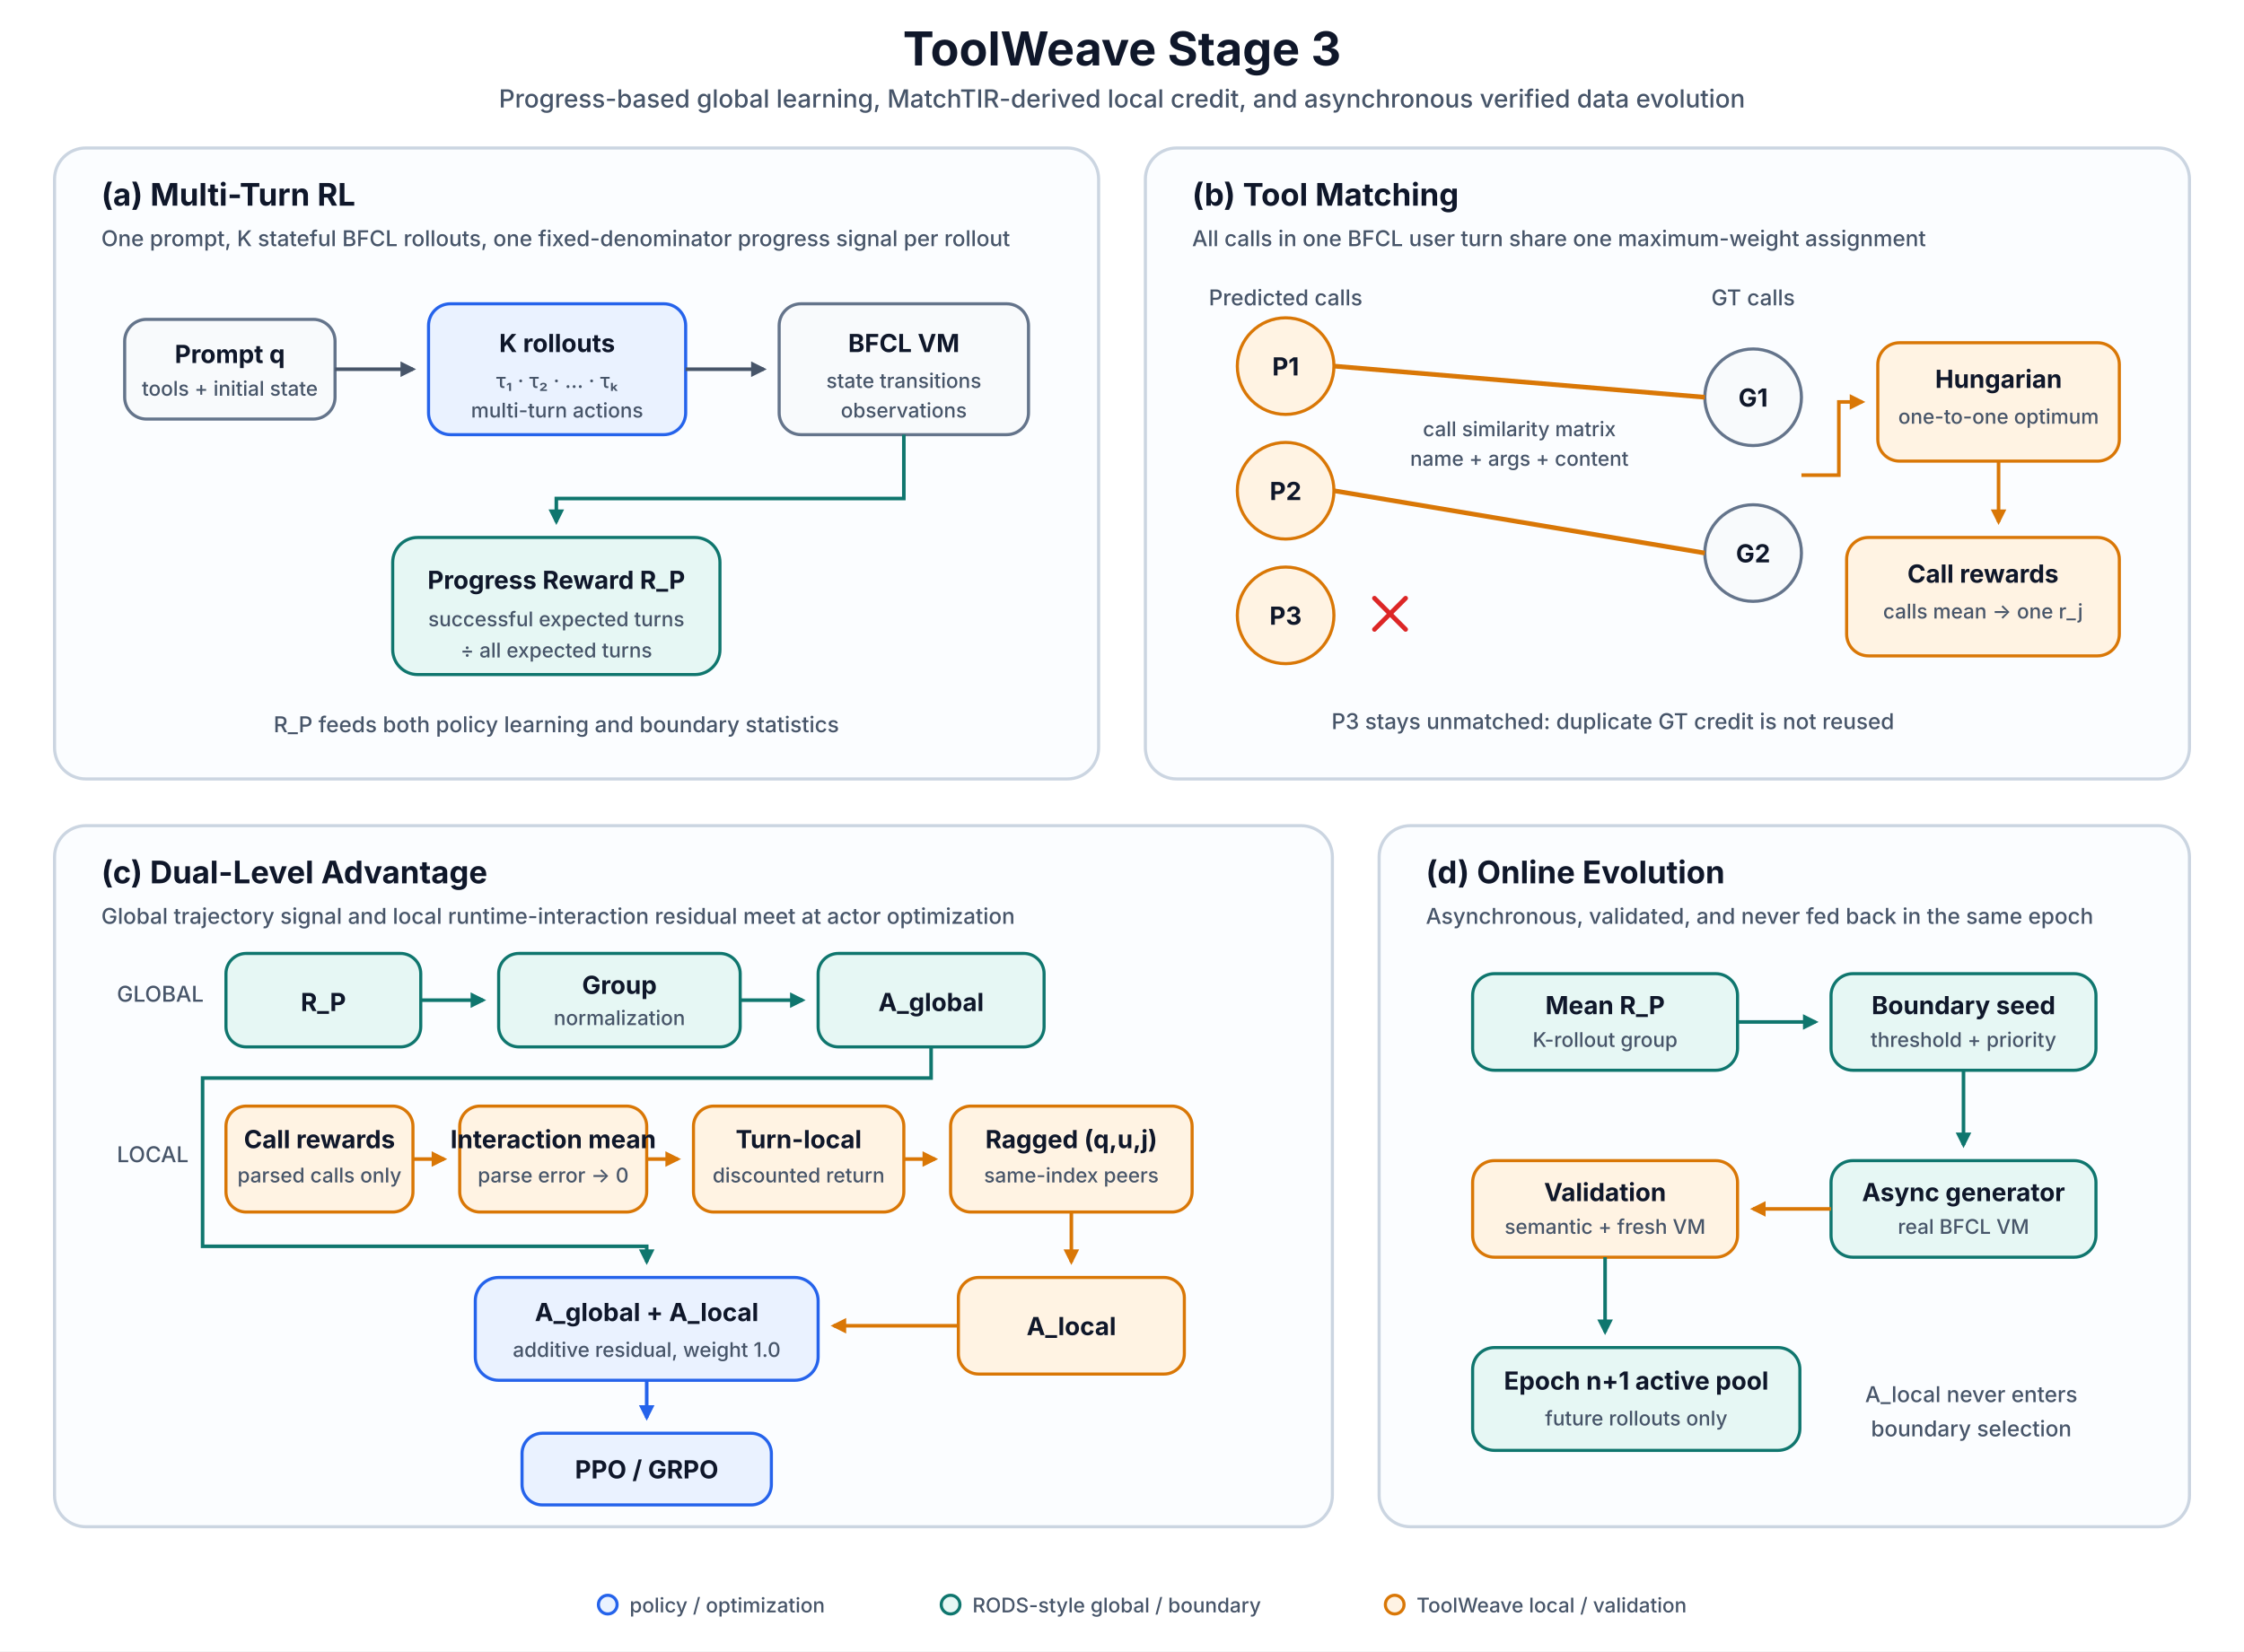
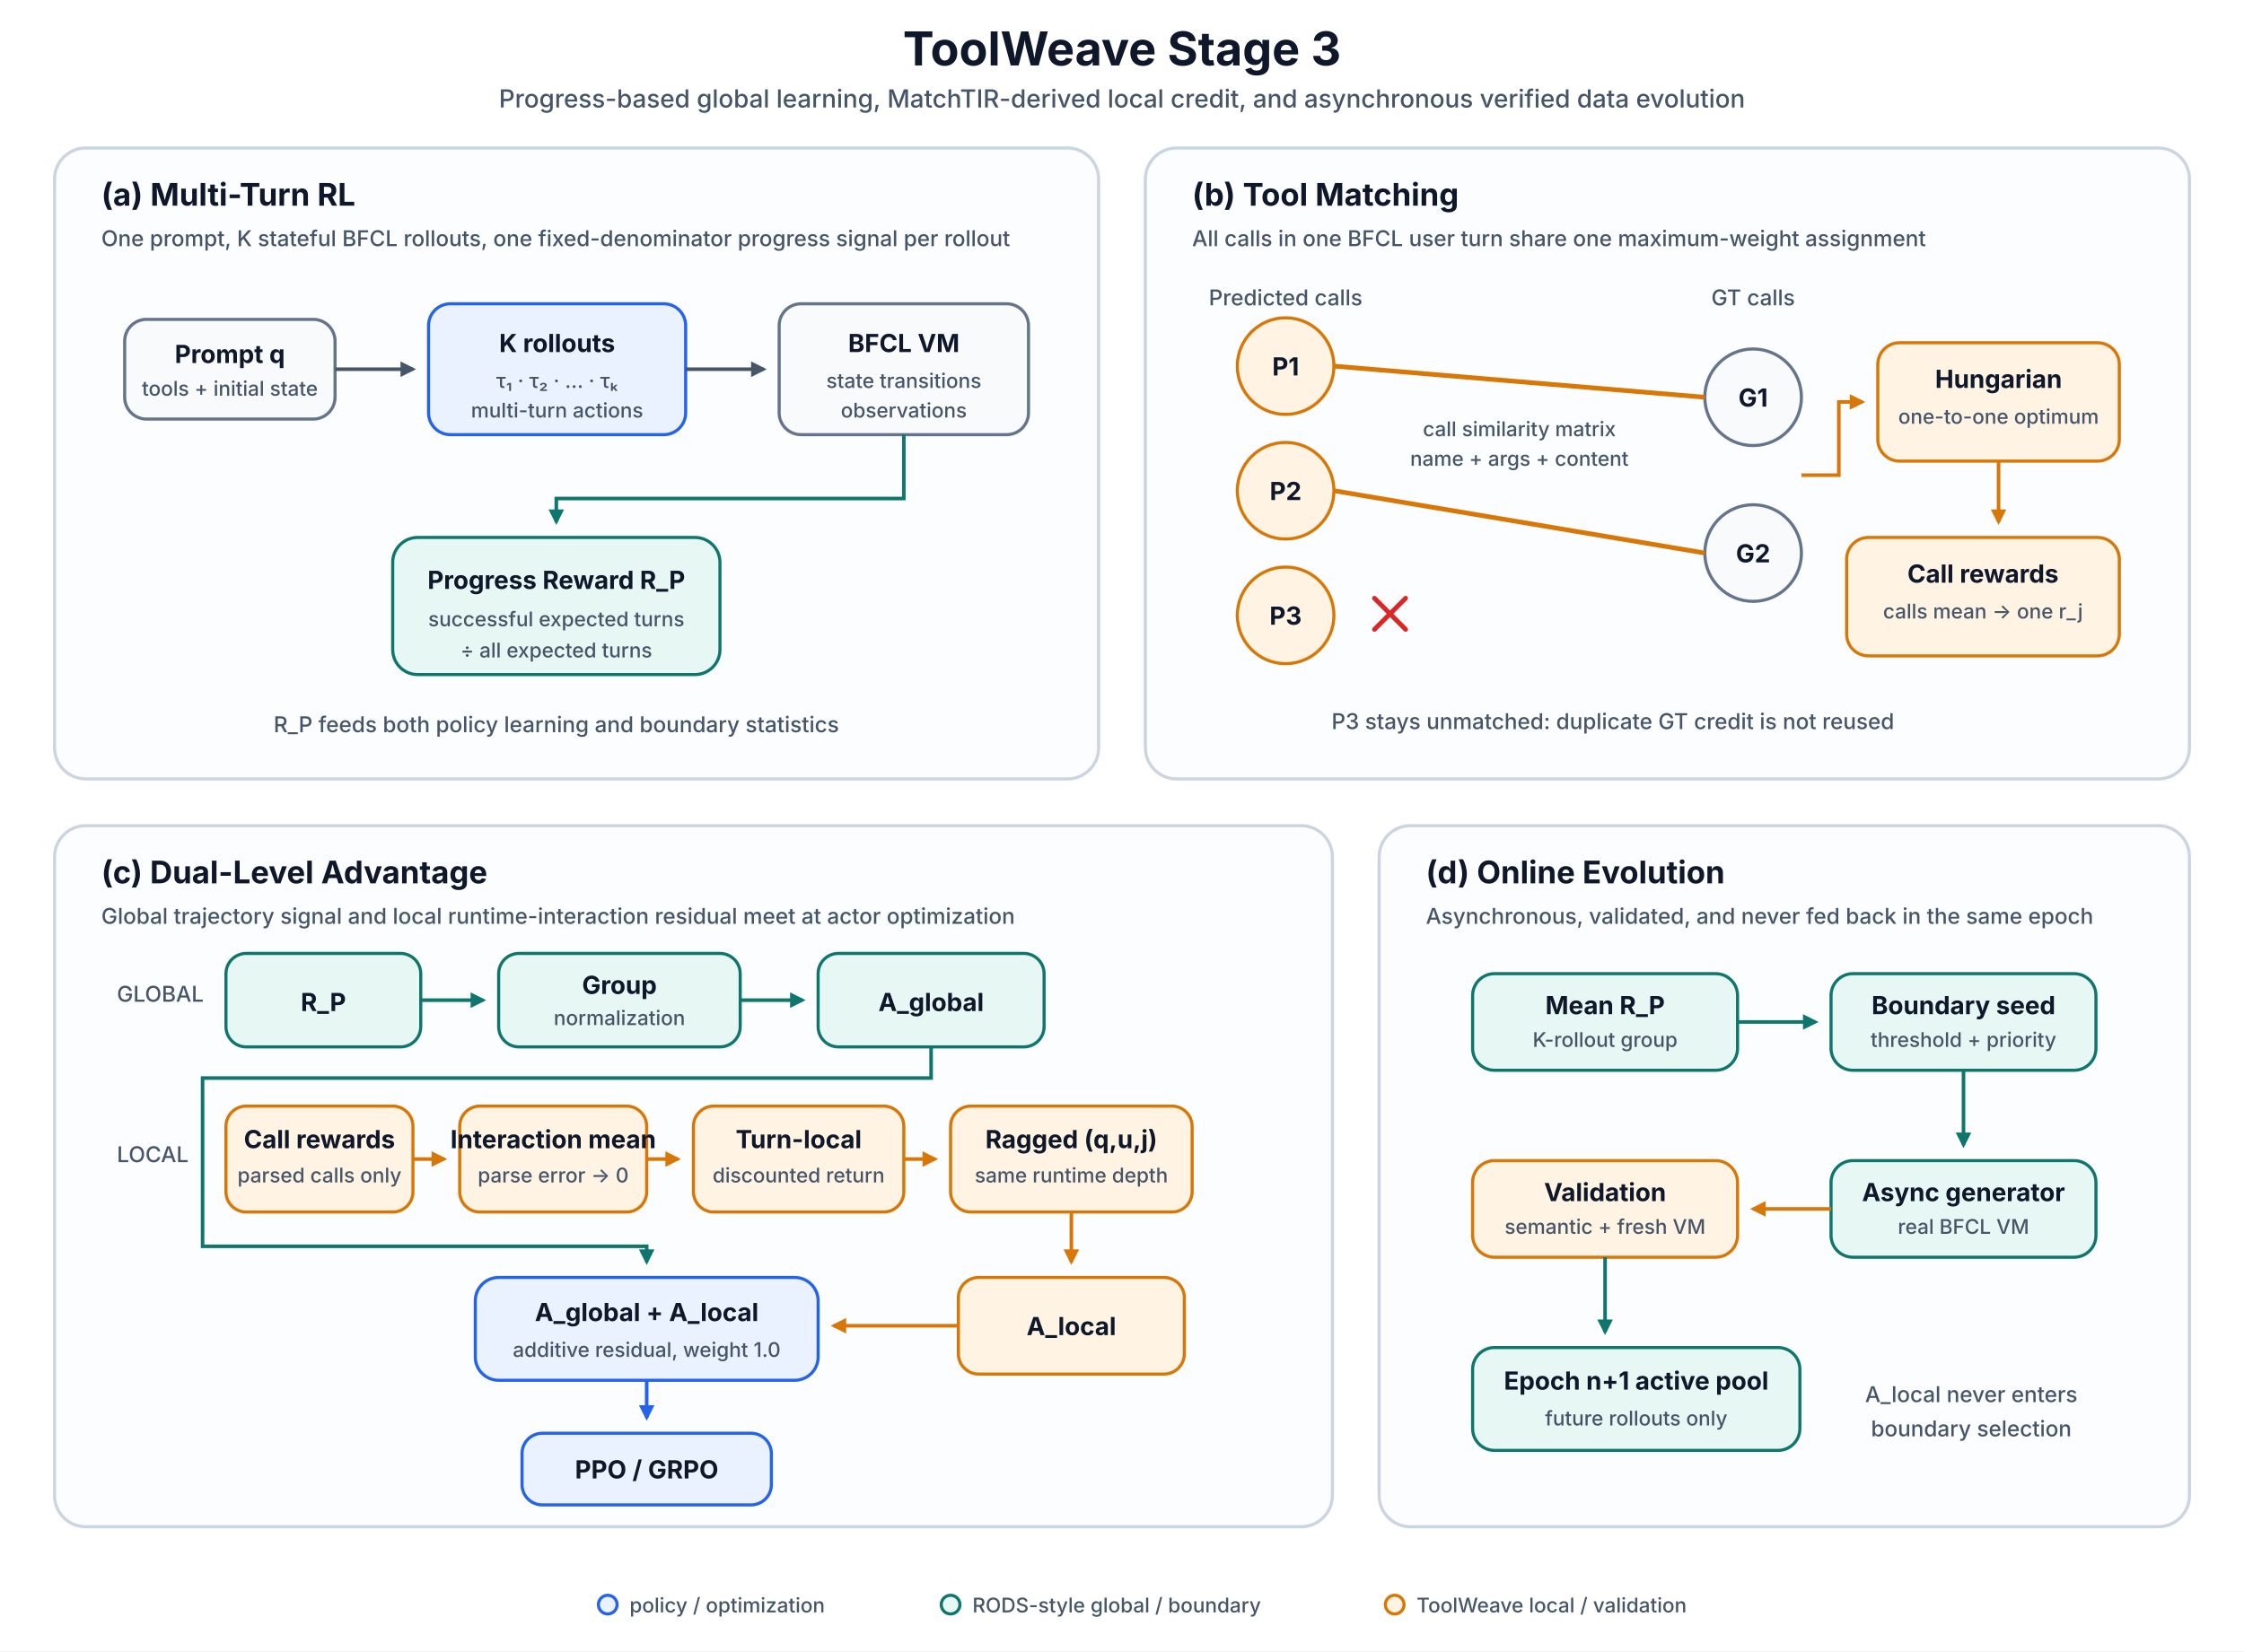
<svg xmlns="http://www.w3.org/2000/svg" width="1440" height="1060" viewBox="0 0 1440 1060" role="img" aria-labelledby="title desc">
  <defs>
    <style>
      .bg { fill: #ffffff; }
      .panel { fill: #fbfdff; stroke: #cbd5e1; stroke-width: 2; }
      .policy { fill: #eaf2ff; stroke: #2563eb; stroke-width: 2; }
      .rods { fill: #e6f7f4; stroke: #0f766e; stroke-width: 2; }
      .local { fill: #fff3e3; stroke: #d97706; stroke-width: 2; }
      .neutral { fill: #f8fafc; stroke: #64748b; stroke-width: 2; }
      .title { font-family: Inter, Arial, sans-serif; font-size: 30px; font-weight: 700; fill: #0f172a; }
      .subtitle { font-family: Inter, Arial, sans-serif; font-size: 16px; font-weight: 500; fill: #475569; }
      .panelTitle { font-family: Inter, Arial, sans-serif; font-size: 20px; font-weight: 700; fill: #0f172a; }
      .label { font-family: Inter, Arial, sans-serif; font-size: 16px; font-weight: 650; fill: #0f172a; }
      .small { font-family: Inter, Arial, sans-serif; font-size: 14px; font-weight: 500; fill: #475569; }
      .tiny { font-family: Inter, Arial, sans-serif; font-size: 13px; font-weight: 550; fill: #475569; }
      .arrow { fill: none; stroke: #475569; stroke-width: 2.3; marker-end: url(#arrow); }
      .blueArrow { fill: none; stroke: #2563eb; stroke-width: 2.3; marker-end: url(#arrowBlue); }
      .tealArrow { fill: none; stroke: #0f766e; stroke-width: 2.3; marker-end: url(#arrowTeal); }
      .orangeArrow { fill: none; stroke: #d97706; stroke-width: 2.3; marker-end: url(#arrowOrange); }
      .match { fill: none; stroke: #d97706; stroke-width: 3; }
      .unmatched { stroke: #dc2626; stroke-width: 3; stroke-linecap: round; }
    </style>
    <marker id="arrow" viewBox="0 0 10 10" markerWidth="10" markerHeight="10" refX="8" refY="5" orient="auto" markerUnits="userSpaceOnUse">
      <path d="M0,0 L10,5 L0,10 Z" fill="#475569" />
    </marker>
    <marker id="arrowBlue" viewBox="0 0 10 10" markerWidth="10" markerHeight="10" refX="8" refY="5" orient="auto" markerUnits="userSpaceOnUse">
      <path d="M0,0 L10,5 L0,10 Z" fill="#2563eb" />
    </marker>
    <marker id="arrowTeal" viewBox="0 0 10 10" markerWidth="10" markerHeight="10" refX="8" refY="5" orient="auto" markerUnits="userSpaceOnUse">
      <path d="M0,0 L10,5 L0,10 Z" fill="#0f766e" />
    </marker>
    <marker id="arrowOrange" viewBox="0 0 10 10" markerWidth="10" markerHeight="10" refX="8" refY="5" orient="auto" markerUnits="userSpaceOnUse">
      <path d="M0,0 L10,5 L0,10 Z" fill="#d97706" />
    </marker>
  </defs>
  <rect class="bg" x="0" y="0" width="1440" height="1060" />
  <text class="title" x="720" y="42" text-anchor="middle">ToolWeave Stage 3</text>
  <text class="subtitle" x="720" y="69" text-anchor="middle">Progress-based global learning, MatchTIR-derived local credit, and asynchronous verified data evolution</text>
  <rect class="panel" x="35" y="95" rx="20" ry="20" width="670" height="405" />
  <text class="panelTitle" x="65" y="132">(a) Multi-Turn RL</text>
  <text class="small" x="65" y="158">One prompt, K stateful BFCL rollouts, one fixed-denominator progress signal per rollout</text>
  <rect class="neutral" x="80" y="205" rx="14" ry="14" width="135" height="64" />
  <text class="label" x="147.5" y="233" text-anchor="middle">Prompt q</text>
  <text class="tiny" x="147.5" y="254" text-anchor="middle">tools + initial state</text>
  <rect class="policy" x="275" y="195" rx="14" ry="14" width="165" height="84" />
  <text class="label" x="357.5" y="226" text-anchor="middle">K rollouts</text>
  <text class="tiny" x="357.5" y="249" text-anchor="middle">τ₁ · τ₂ · … · τₖ</text>
  <text class="tiny" x="357.5" y="268" text-anchor="middle">multi-turn actions</text>
  <rect class="neutral" x="500" y="195" rx="14" ry="14" width="160" height="84" />
  <text class="label" x="580" y="226" text-anchor="middle">BFCL VM</text>
  <text class="tiny" x="580" y="249" text-anchor="middle">state transitions</text>
  <text class="tiny" x="580" y="268" text-anchor="middle">observations</text>
  <path class="arrow" d="M215 237 H265" />
  <path class="arrow" d="M440 237 H490" />
  <rect class="rods" x="252" y="345" rx="16" ry="16" width="210" height="88" />
  <text class="label" x="357" y="378" text-anchor="middle">Progress Reward R_P</text>
  <text class="tiny" x="357" y="402" text-anchor="middle">successful expected turns</text>
  <text class="tiny" x="357" y="422" text-anchor="middle">÷ all expected turns</text>
  <path class="tealArrow" d="M580 279 V320 H357 V335" />
  <text class="small" x="357" y="470" text-anchor="middle">R_P feeds both policy learning and boundary statistics</text>
  <rect class="panel" x="735" y="95" rx="20" ry="20" width="670" height="405" />
  <text class="panelTitle" x="765" y="132">(b) Tool Matching</text>
  <text class="small" x="765" y="158">All calls in one BFCL user turn share one maximum-weight assignment</text>
  <text class="small" x="825" y="196" text-anchor="middle">Predicted calls</text>
  <text class="small" x="1125" y="196" text-anchor="middle">GT calls</text>
  <circle class="local" cx="825" cy="235" r="31" />
  <circle class="local" cx="825" cy="315" r="31" />
  <circle class="local" cx="825" cy="395" r="31" />
  <text class="label" x="825" y="241" text-anchor="middle">P1</text>
  <text class="label" x="825" y="321" text-anchor="middle">P2</text>
  <text class="label" x="825" y="401" text-anchor="middle">P3</text>
  <circle class="neutral" cx="1125" cy="255" r="31" />
  <circle class="neutral" cx="1125" cy="355" r="31" />
  <text class="label" x="1125" y="261" text-anchor="middle">G1</text>
  <text class="label" x="1125" y="361" text-anchor="middle">G2</text>
  <path class="match" d="M856 235 L1094 255" />
  <path class="match" d="M856 315 L1094 355" />
  <line class="unmatched" x1="882" y1="384" x2="902" y2="404" />
  <line class="unmatched" x1="902" y1="384" x2="882" y2="404" />
  <text class="tiny" x="975" y="280" text-anchor="middle">call similarity matrix</text>
  <text class="tiny" x="975" y="299" text-anchor="middle">name + args + content</text>
  <rect class="local" x="1205" y="220" rx="14" ry="14" width="155" height="76" />
  <text class="label" x="1282.5" y="249" text-anchor="middle">Hungarian</text>
  <text class="tiny" x="1282.5" y="272" text-anchor="middle">one-to-one optimum</text>
  <path class="orangeArrow" d="M1156 305 H1180 V258 H1195" />
  <rect class="local" x="1185" y="345" rx="14" ry="14" width="175" height="76" />
  <text class="label" x="1272.5" y="374" text-anchor="middle">Call rewards</text>
  <text class="tiny" x="1272.5" y="397" text-anchor="middle">calls mean → one r_j</text>
  <path class="orangeArrow" d="M1282.5 296 V335" />
  <text class="small" x="1035" y="468" text-anchor="middle">P3 stays unmatched: duplicate GT credit is not reused</text>
  <rect class="panel" x="35" y="530" rx="20" ry="20" width="820" height="450" />
  <text class="panelTitle" x="65" y="567">(c) Dual-Level Advantage</text>
  <text class="small" x="65" y="593">Global trajectory signal and local runtime-interaction residual meet at actor optimization</text>
  <text class="small" x="75" y="643">GLOBAL</text>
  <rect class="rods" x="145" y="612" rx="13" ry="13" width="125" height="60" />
  <text class="label" x="207.5" y="649" text-anchor="middle">R_P</text>
  <rect class="rods" x="320" y="612" rx="13" ry="13" width="155" height="60" />
  <text class="label" x="397.5" y="638" text-anchor="middle">Group</text>
  <text class="tiny" x="397.5" y="658" text-anchor="middle">normalization</text>
  <rect class="rods" x="525" y="612" rx="13" ry="13" width="145" height="60" />
  <text class="label" x="597.5" y="649" text-anchor="middle">A_global</text>
  <path class="tealArrow" d="M270 642 H310" />
  <path class="tealArrow" d="M475 642 H515" />
  <text class="small" x="75" y="746">LOCAL</text>
  <rect class="local" x="145" y="710" rx="13" ry="13" width="120" height="68" />
  <text class="label" x="205" y="737" text-anchor="middle">Call rewards</text>
  <text class="tiny" x="205" y="759" text-anchor="middle">parsed calls only</text>
  <rect class="local" x="295" y="710" rx="13" ry="13" width="120" height="68" />
  <text class="label" x="355" y="737" text-anchor="middle">Interaction mean</text>
  <text class="tiny" x="355" y="759" text-anchor="middle">parse error → 0</text>
  <rect class="local" x="445" y="710" rx="13" ry="13" width="135" height="68" />
  <text class="label" x="512.5" y="737" text-anchor="middle">Turn-local</text>
  <text class="tiny" x="512.5" y="759" text-anchor="middle">discounted return</text>
  <rect class="local" x="610" y="710" rx="13" ry="13" width="155" height="68" />
  <text class="label" x="687.5" y="737" text-anchor="middle">Ragged (q,u,j)</text>
-   <text class="tiny" x="687.5" y="759" text-anchor="middle">same-index peers</text>
+   <text class="tiny" x="687.5" y="759" text-anchor="middle">same runtime depth</text>
  <path class="orangeArrow" d="M265 744 H285" />
  <path class="orangeArrow" d="M415 744 H435" />
  <path class="orangeArrow" d="M580 744 H600" />
  <rect class="local" x="615" y="820" rx="13" ry="13" width="145" height="62" />
  <text class="label" x="687.5" y="857" text-anchor="middle">A_local</text>
  <path class="orangeArrow" d="M687.5 778 V810" />
  <rect class="policy" x="305" y="820" rx="15" ry="15" width="220" height="66" />
  <text class="label" x="415" y="848" text-anchor="middle">A_global + A_local</text>
  <text class="tiny" x="415" y="871" text-anchor="middle">additive residual, weight 1.0</text>
  <path class="tealArrow" d="M597.5 672 V692 H130 V800 H415 V810" />
  <path class="orangeArrow" d="M615 851 H535" />
  <rect class="policy" x="335" y="920" rx="13" ry="13" width="160" height="46" />
  <text class="label" x="415" y="949" text-anchor="middle">PPO / GRPO</text>
  <path class="blueArrow" d="M415 886 V910" />
  <rect class="panel" x="885" y="530" rx="20" ry="20" width="520" height="450" />
  <text class="panelTitle" x="915" y="567">(d) Online Evolution</text>
  <text class="small" x="915" y="593">Asynchronous, validated, and never fed back in the same epoch</text>
  <rect class="rods" x="945" y="625" rx="14" ry="14" width="170" height="62" />
  <text class="label" x="1030" y="651" text-anchor="middle">Mean R_P</text>
  <text class="tiny" x="1030" y="672" text-anchor="middle">K-rollout group</text>
  <rect class="rods" x="1175" y="625" rx="14" ry="14" width="170" height="62" />
  <text class="label" x="1260" y="651" text-anchor="middle">Boundary seed</text>
  <text class="tiny" x="1260" y="672" text-anchor="middle">threshold + priority</text>
  <path class="tealArrow" d="M1115 656 H1165" />
  <rect class="rods" x="1175" y="745" rx="14" ry="14" width="170" height="62" />
  <text class="label" x="1260" y="771" text-anchor="middle">Async generator</text>
  <text class="tiny" x="1260" y="792" text-anchor="middle">real BFCL VM</text>
  <path class="tealArrow" d="M1260 687 V735" />
  <rect class="local" x="945" y="745" rx="14" ry="14" width="170" height="62" />
  <text class="label" x="1030" y="771" text-anchor="middle">Validation</text>
  <text class="tiny" x="1030" y="792" text-anchor="middle">semantic + fresh VM</text>
  <path class="orangeArrow" d="M1175 776 H1125" />
  <rect class="rods" x="945" y="865" rx="14" ry="14" width="210" height="66" />
  <text class="label" x="1050" y="892" text-anchor="middle">Epoch n+1 active pool</text>
  <text class="tiny" x="1050" y="915" text-anchor="middle">future rollouts only</text>
  <path class="tealArrow" d="M1030 807 V855" />
  <text class="small" x="1265" y="900" text-anchor="middle">A_local never enters</text>
  <text class="small" x="1265" y="922" text-anchor="middle">boundary selection</text>
  <circle cx="390" cy="1030" r="6" fill="#eaf2ff" stroke="#2563eb" stroke-width="2" />
  <text class="tiny" x="404" y="1035">policy / optimization</text>
  <circle cx="610" cy="1030" r="6" fill="#e6f7f4" stroke="#0f766e" stroke-width="2" />
  <text class="tiny" x="624" y="1035">RODS-style global / boundary</text>
  <circle cx="895" cy="1030" r="6" fill="#fff3e3" stroke="#d97706" stroke-width="2" />
  <text class="tiny" x="909" y="1035">ToolWeave local / validation</text>
</svg>
